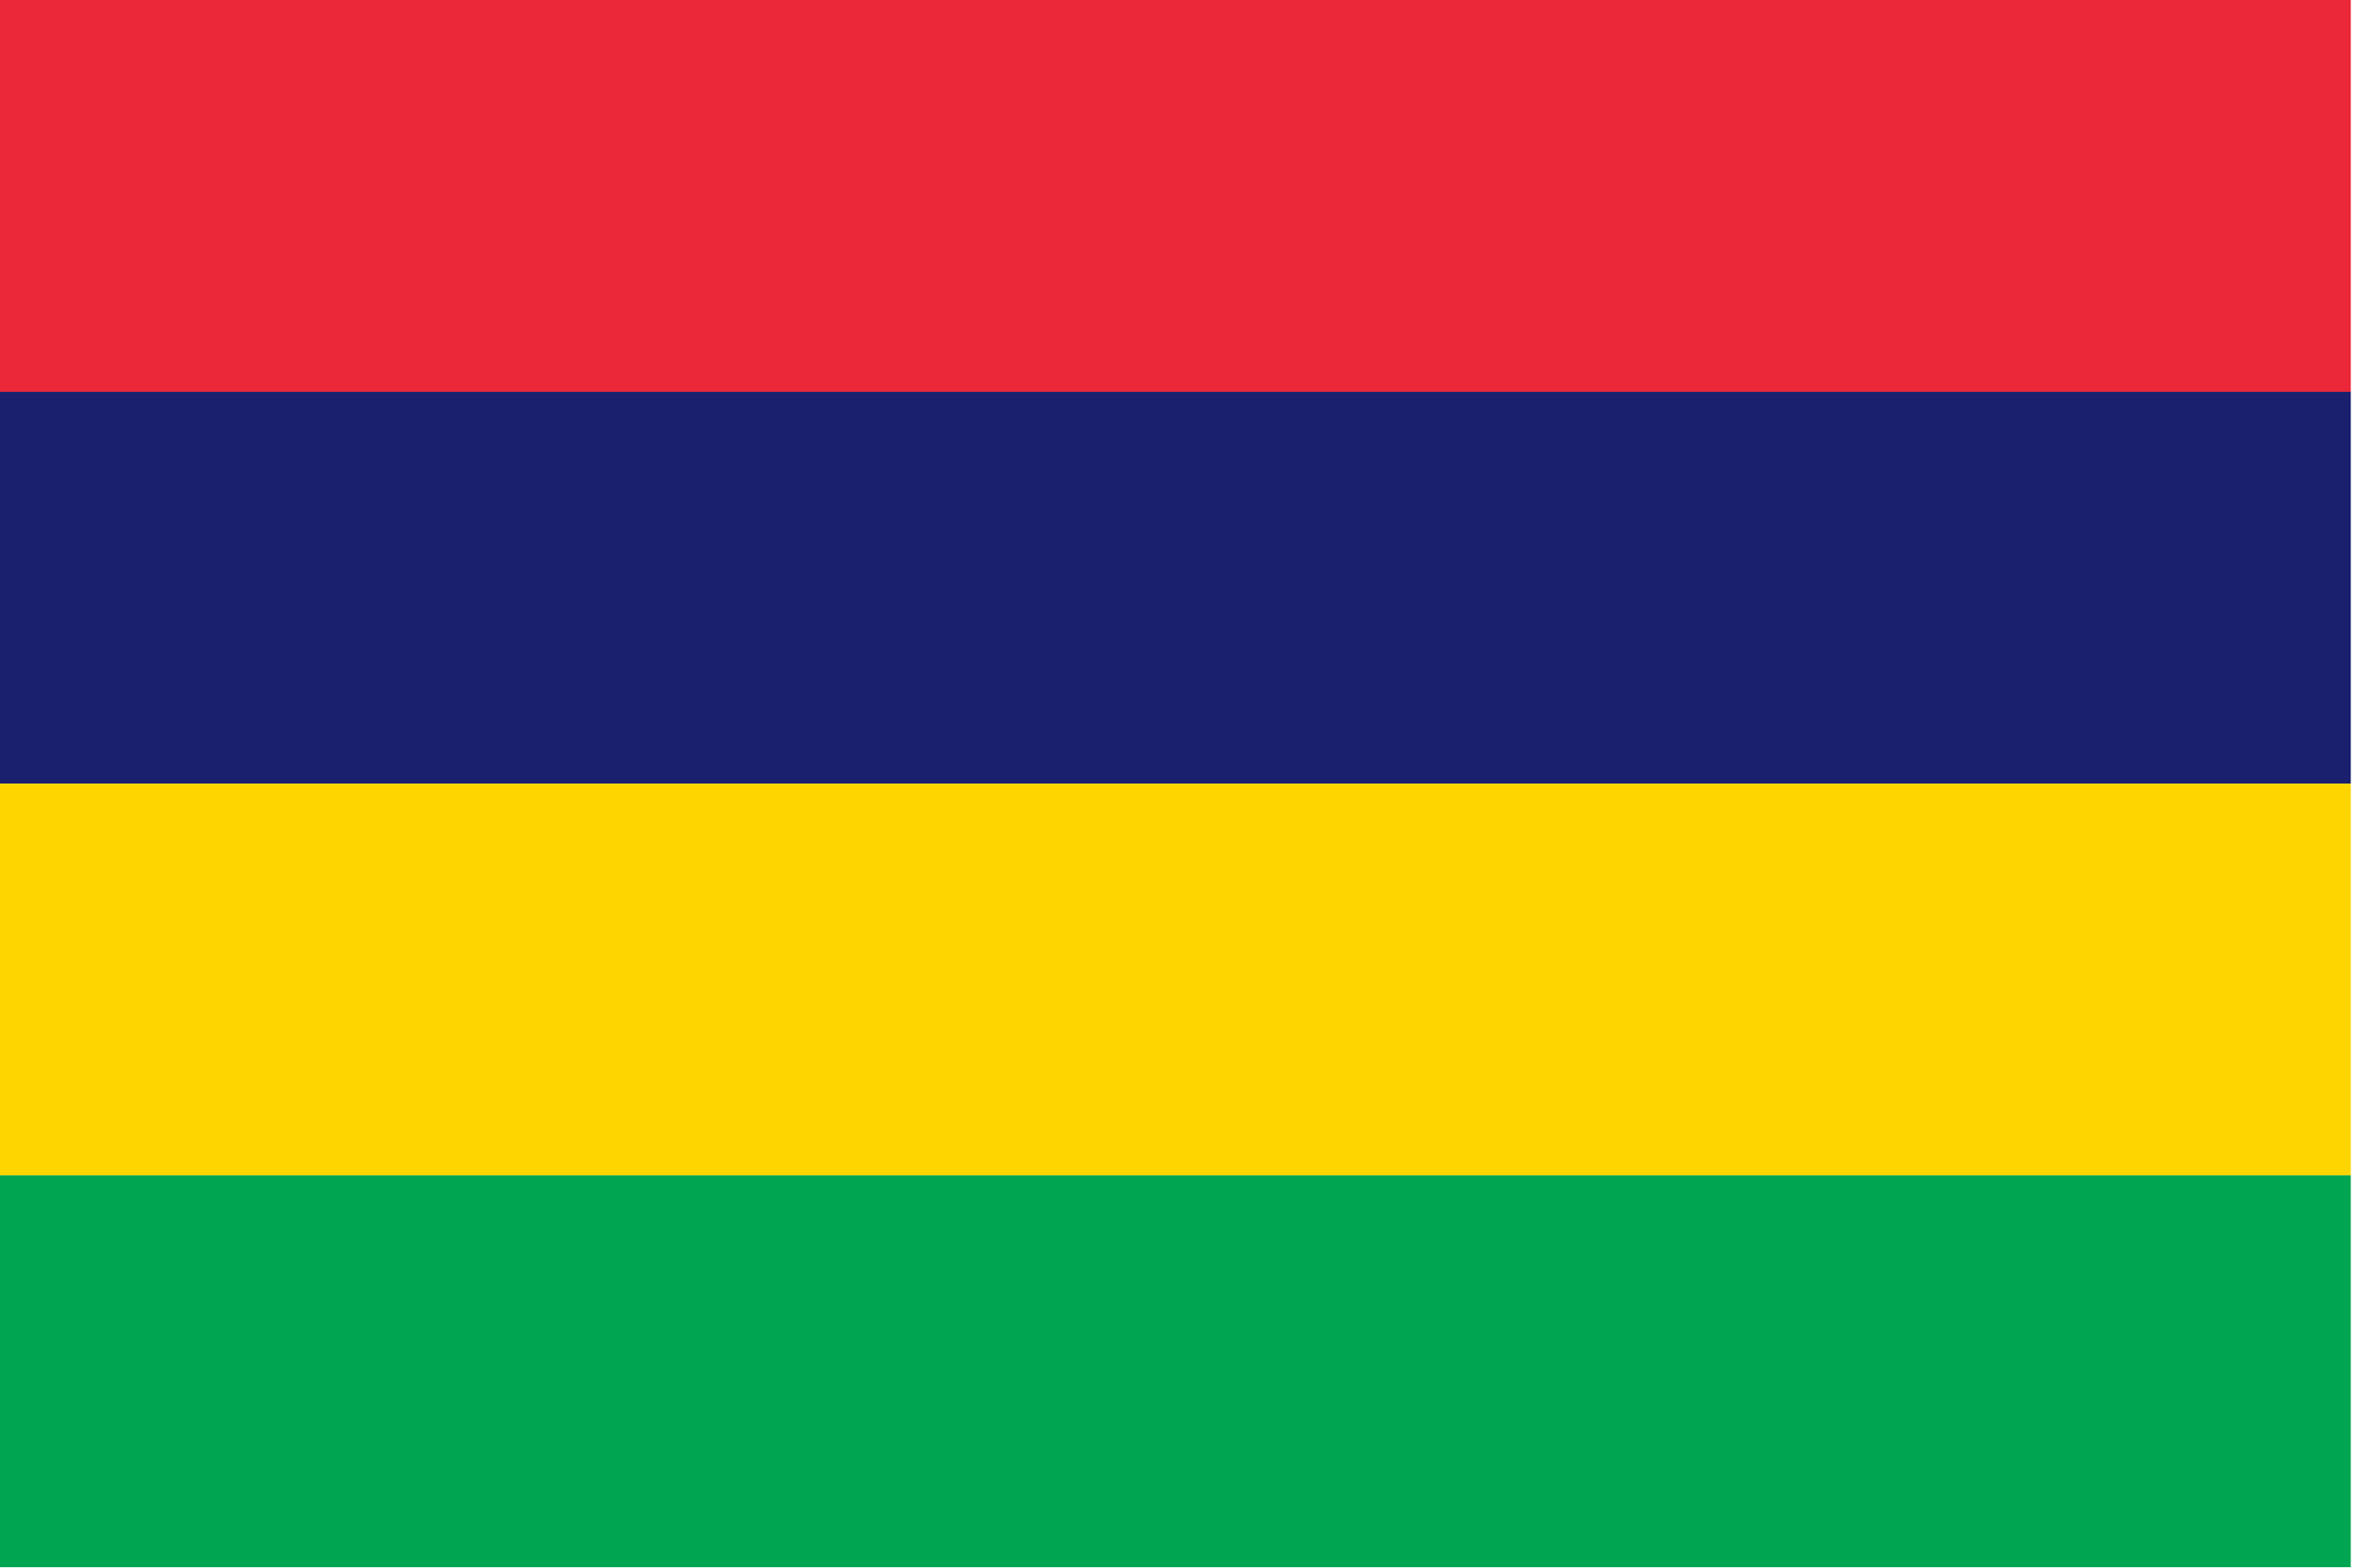
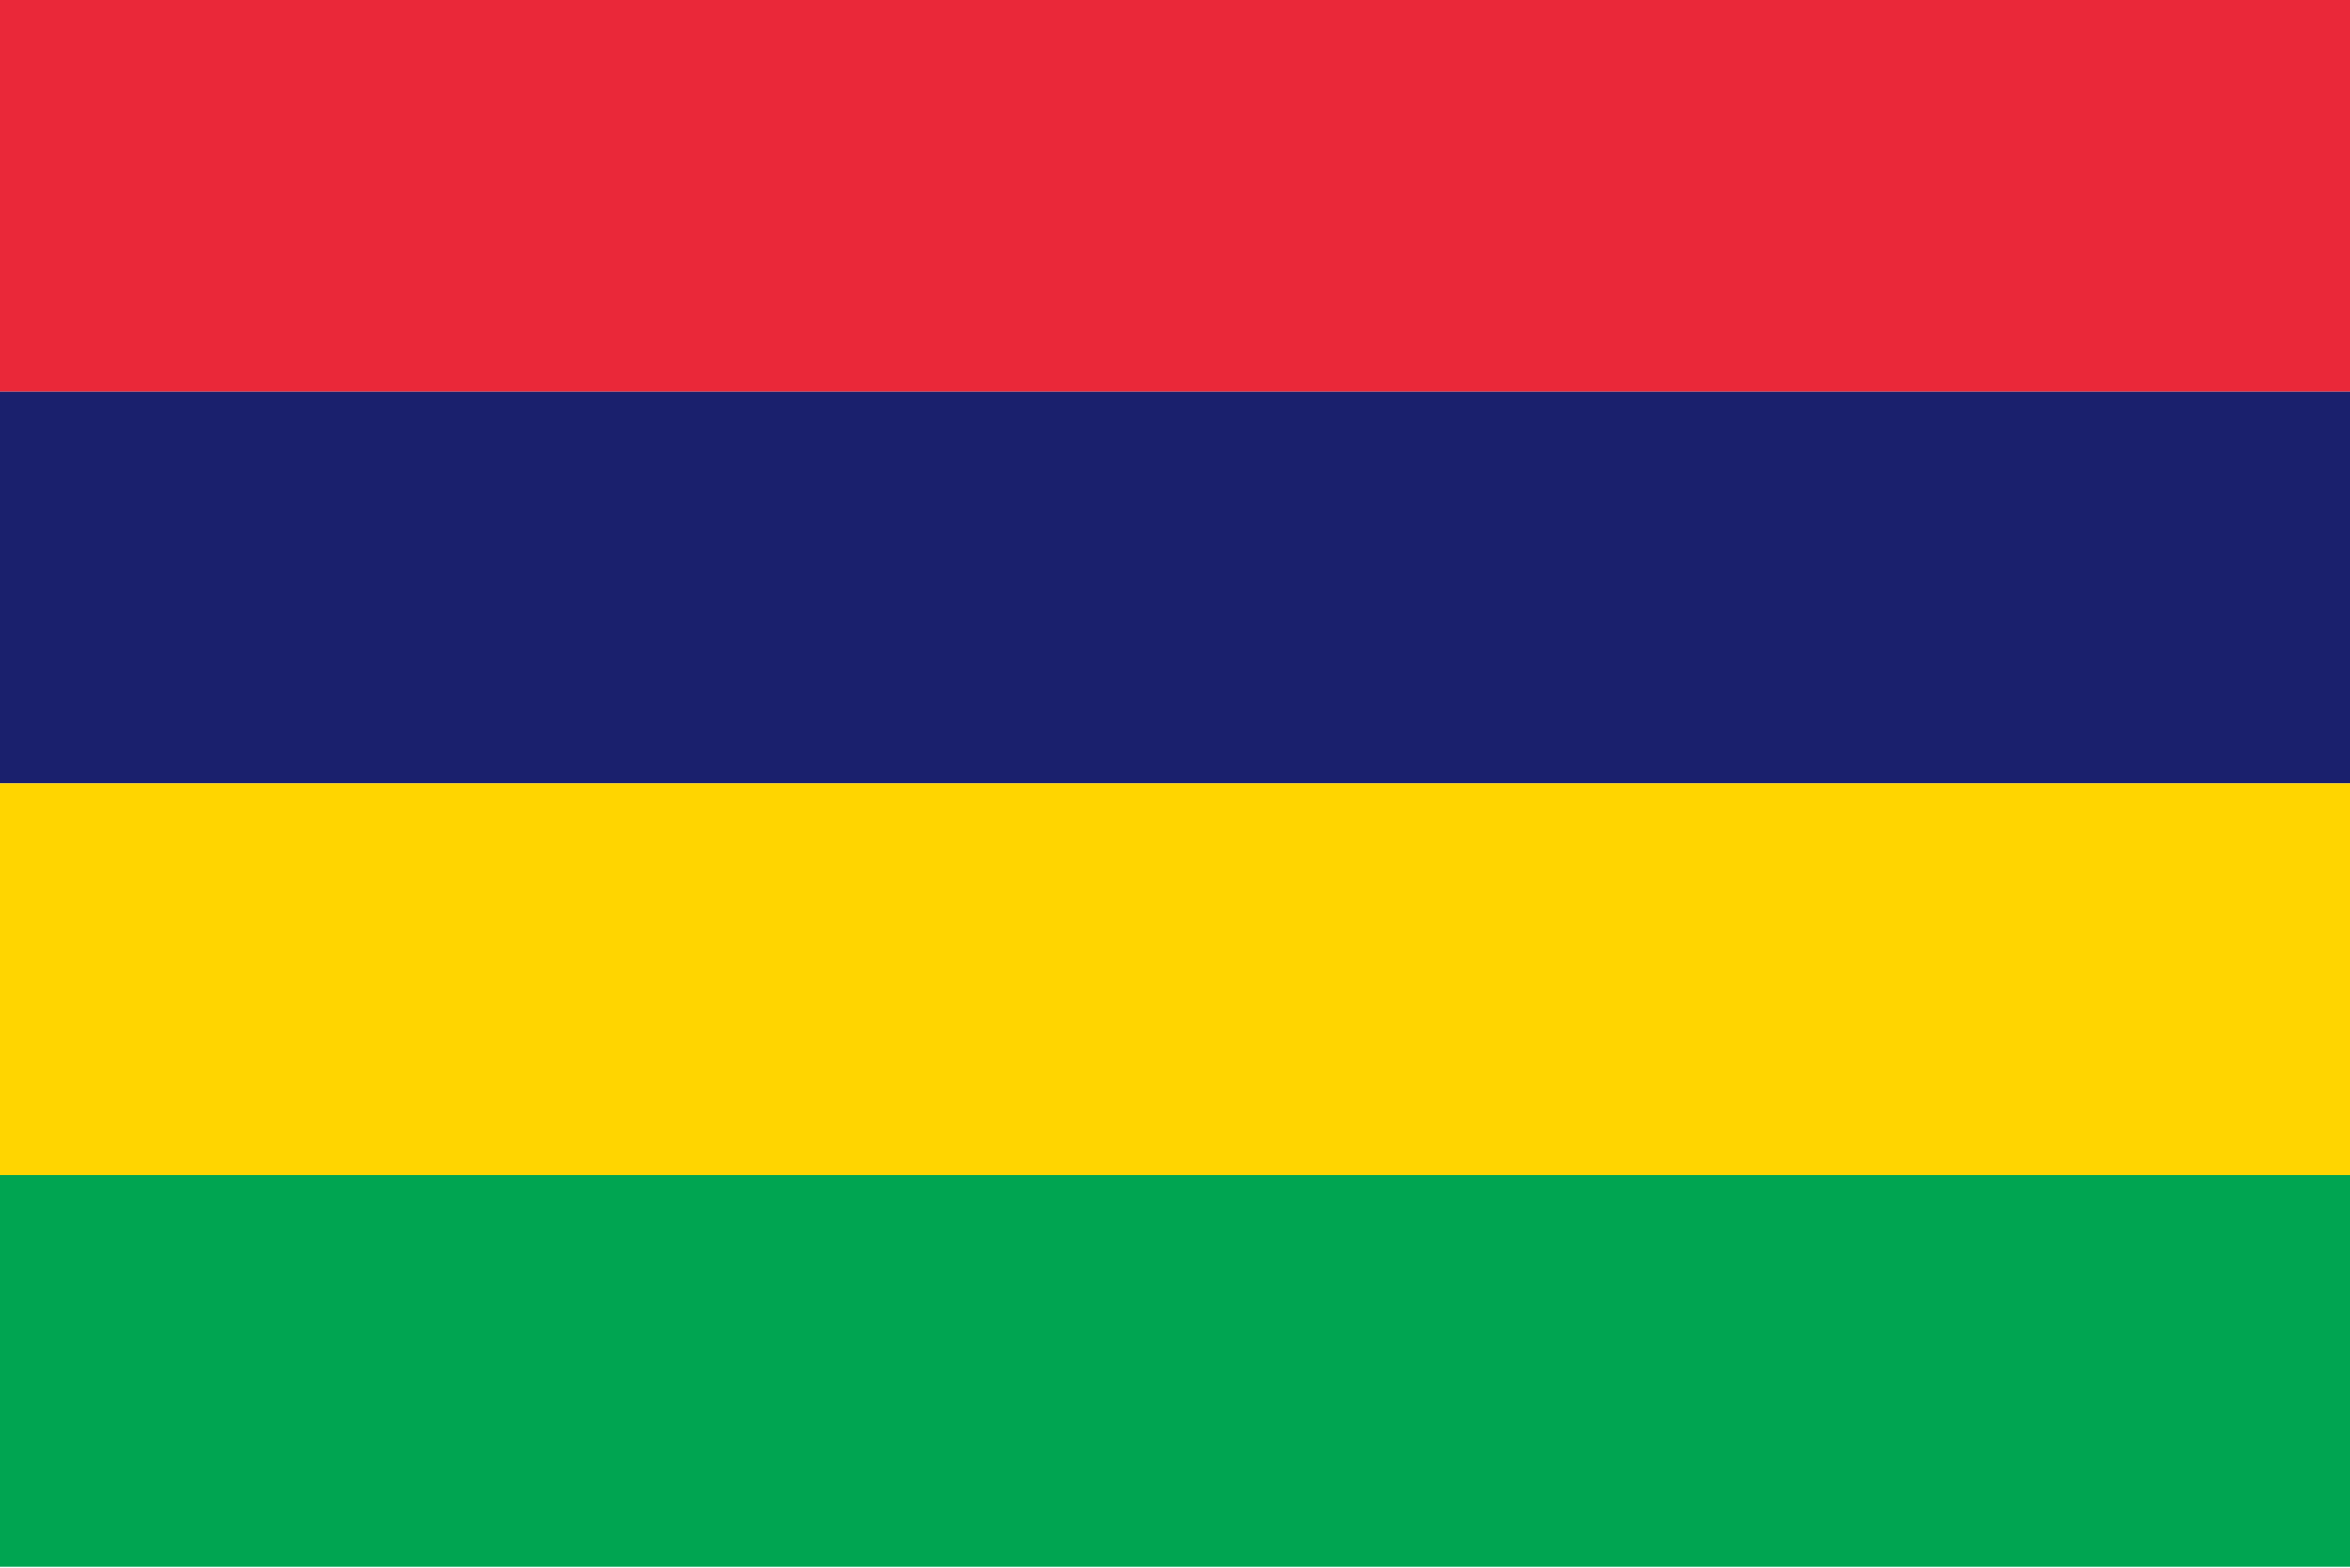
- <svg xmlns="http://www.w3.org/2000/svg" width="128pt" height="85pt" viewBox="0 0 128 85" version="1.1">
+ <svg xmlns="http://www.w3.org/2000/svg" width="1000pt" height="667pt" viewBox="0 0 1000 667" version="1.1">
  <defs>
    <clipPath id="clip1">
-       <path d="M 0 0 L 127.68 0 L 127.68 22 L 0 22 Z M 0 0 " />
-     </clipPath>
-     <clipPath id="clip2">
-       <path d="M 0 21 L 127.68 21 L 127.68 43 L 0 43 Z M 0 21 " />
-     </clipPath>
-     <clipPath id="clip3">
-       <path d="M 0 42 L 127.68 42 L 127.68 64 L 0 64 Z M 0 42 " />
-     </clipPath>
-     <clipPath id="clip4">
-       <path d="M 0 63 L 127.68 63 L 127.68 85 L 0 85 Z M 0 63 " />
+       <path d="M 0 500 L 1000 500 L 1000 666.719 L 0 666.719 Z M 0 500 " />
    </clipPath>
  </defs>
-   <g id="surface707">
+   <g id="surface770">
+     <path style=" stroke:none;fill-rule:evenodd;fill:rgb(91.763%,15.686%,22.353%);fill-opacity:1;" d="M 0 0 L 1000 0 L 1000 166.668 L 0 166.668 Z M 0 0 " />
+     <path style=" stroke:none;fill-rule:evenodd;fill:rgb(10.196%,12.549%,42.744%);fill-opacity:1;" d="M 0 166.668 L 1000 166.668 L 1000 333.332 L 0 333.332 Z M 0 166.668 " />
+     <path style=" stroke:none;fill-rule:evenodd;fill:rgb(99.998%,83.528%,0%);fill-opacity:1;" d="M 0 333.332 L 1000 333.332 L 1000 500 L 0 500 Z M 0 333.332 " />
    <g clip-path="url(#clip1)" clip-rule="nonzero">
-       <path style=" stroke:none;fill-rule:evenodd;fill:rgb(91.763%,15.686%,22.353%);fill-opacity:1;" d="M 0 0 L 127.5 0 L 127.5 21.25 L 0 21.25 Z M 0 0 " />
-     </g>
-     <g clip-path="url(#clip2)" clip-rule="nonzero">
-       <path style=" stroke:none;fill-rule:evenodd;fill:rgb(10.196%,12.549%,42.744%);fill-opacity:1;" d="M 0 21.25 L 127.5 21.25 L 127.5 42.5 L 0 42.5 Z M 0 21.25 " />
-     </g>
-     <g clip-path="url(#clip3)" clip-rule="nonzero">
-       <path style=" stroke:none;fill-rule:evenodd;fill:rgb(99.998%,83.528%,0%);fill-opacity:1;" d="M 0 42.5 L 127.5 42.5 L 127.5 63.75 L 0 63.75 Z M 0 42.5 " />
-     </g>
-     <g clip-path="url(#clip4)" clip-rule="nonzero">
-       <path style=" stroke:none;fill-rule:evenodd;fill:rgb(0%,64.705%,31.764%);fill-opacity:1;" d="M 0 63.75 L 127.5 63.75 L 127.5 85 L 0 85 Z M 0 63.75 " />
+       <path style=" stroke:none;fill-rule:evenodd;fill:rgb(0%,64.705%,31.764%);fill-opacity:1;" d="M 0 500 L 1000 500 L 1000 666.668 L 0 666.668 Z M 0 500 " />
    </g>
  </g>
</svg>
